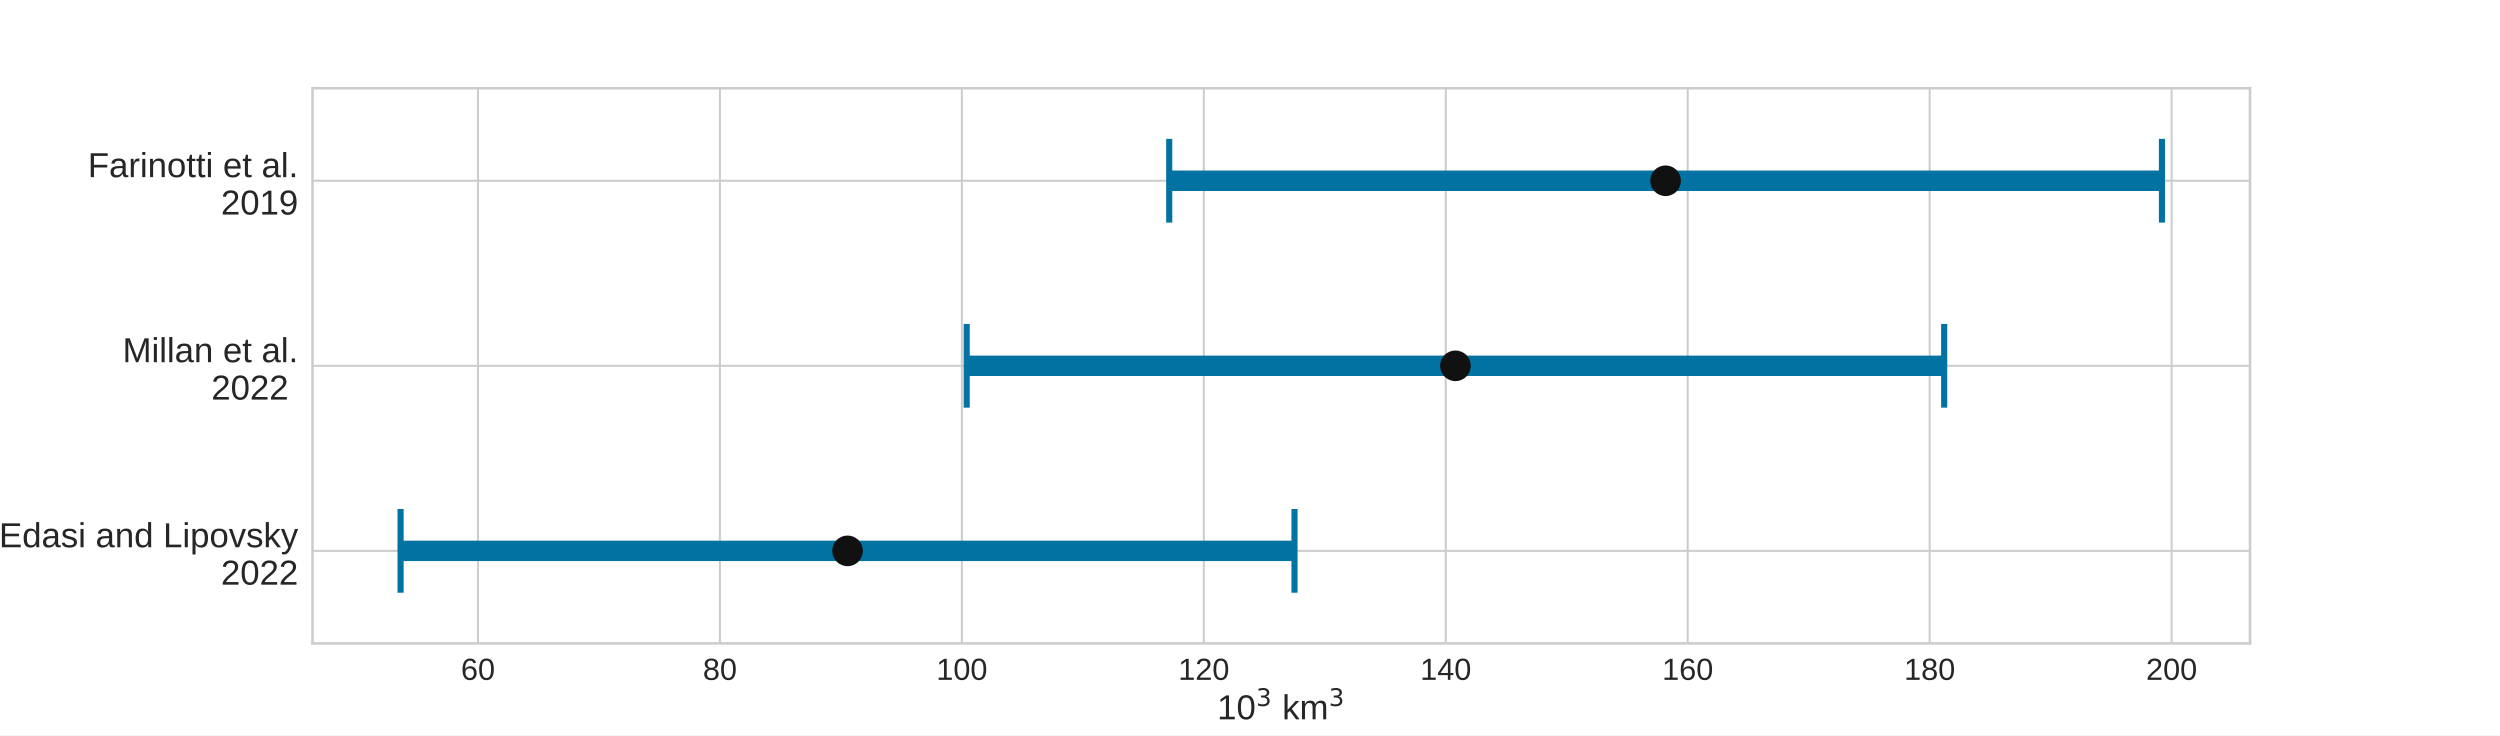
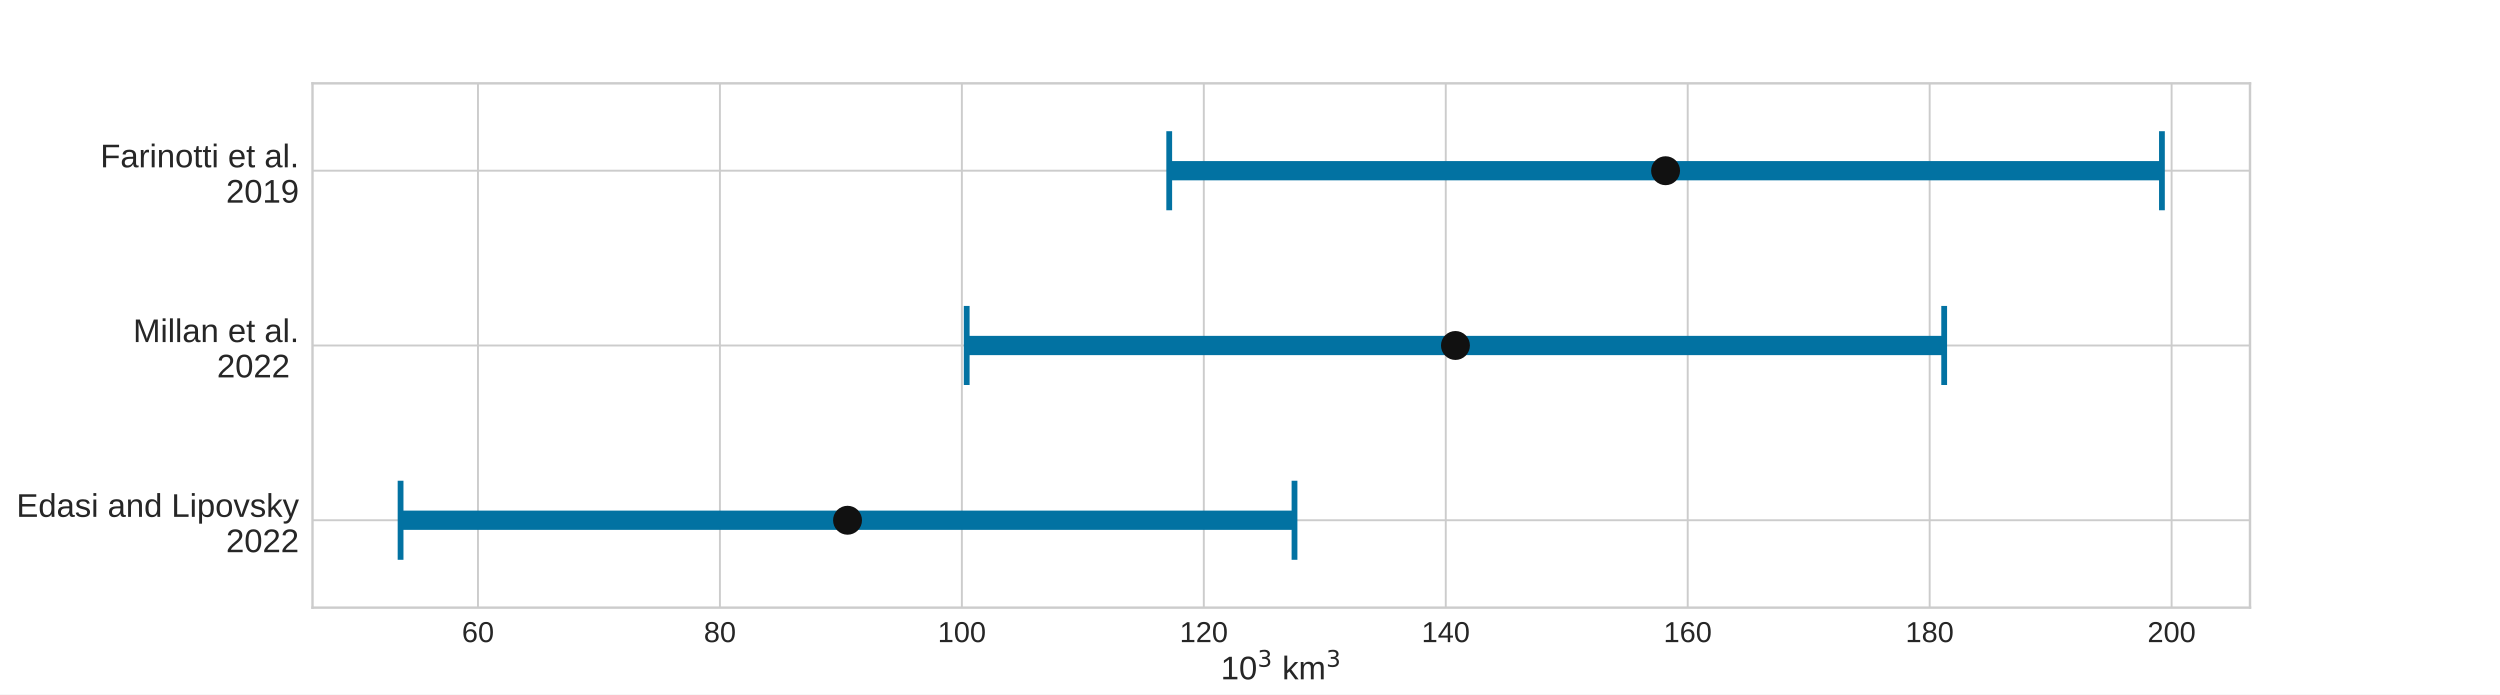
- <svg xmlns="http://www.w3.org/2000/svg" xmlns:xlink="http://www.w3.org/1999/xlink" width="1224pt" height="360pt" viewBox="0 0 1224 360" version="1.1">
+ <svg xmlns="http://www.w3.org/2000/svg" xmlns:xlink="http://www.w3.org/1999/xlink" width="1296pt" height="360pt" viewBox="0 0 1296 360" version="1.1">
  <defs>
    <style type="text/css">*{stroke-linejoin: round; stroke-linecap: butt}</style>
  </defs>
  <g id="figure_1">
    <g id="patch_1">
-       <path d="M 0 360  L 1224 360  L 1224 0  L 0 0  z " style="fill: #ffffff" />
+       <path d="M 0 360  L 1296 360  L 1296 0  L 0 0  z " style="fill: #ffffff" />
    </g>
    <g id="axes_1">
      <g id="patch_2">
-         <path d="M 153 315  L 1101.6 315  L 1101.6 43.2  L 153 43.2  z " style="fill: #ffffff" />
+         <path d="M 162 315  L 1166.4 315  L 1166.4 43.2  L 162 43.2  z " style="fill: #ffffff" />
      </g>
      <g id="matplotlib.axis_1">
        <g id="xtick_1">
          <g id="line2d_1">
-             <path d="M 234.015 315  L 234.015 43.2  " clip-path="url(#pdaa3b14c28)" style="fill: none; stroke: #cccccc; stroke-linecap: round" />
+             <path d="M 247.781 315  L 247.781 43.2  " clip-path="url(#pab6f870340)" style="fill: none; stroke: #cccccc; stroke-linecap: round" />
          </g>
          <g id="line2d_2" />
          <g id="text_1">
-             <g style="fill: #262626" transform="translate(225.674 332.8703)scale(0.15 -0.15)">
+             <g style="fill: #262626" transform="translate(239.4396 332.8703)scale(0.15 -0.15)">
              <defs>
                <path id="LiberationSans-36" d="M 3278 1441  Q 3278 744 2900 340  Q 2522 -63 1856 -63  Q 1113 -63 719 490  Q 325 1044 325 2100  Q 325 3244 734 3856  Q 1144 4469 1900 4469  Q 2897 4469 3156 3572  L 2619 3475  Q 2453 4013 1894 4013  Q 1413 4013 1148 3564  Q 884 3116 884 2266  Q 1038 2550 1316 2698  Q 1594 2847 1953 2847  Q 2563 2847 2920 2465  Q 3278 2084 3278 1441  z M 2706 1416  Q 2706 1894 2472 2153  Q 2238 2413 1819 2413  Q 1425 2413 1183 2183  Q 941 1953 941 1550  Q 941 1041 1192 716  Q 1444 391 1838 391  Q 2244 391 2475 664  Q 2706 938 2706 1416  z " transform="scale(0.015625)" />
                <path id="LiberationSans-30" d="M 3309 2203  Q 3309 1100 2920 518  Q 2531 -63 1772 -63  Q 1013 -63 631 515  Q 250 1094 250 2203  Q 250 3338 620 3903  Q 991 4469 1791 4469  Q 2569 4469 2939 3897  Q 3309 3325 3309 2203  z M 2738 2203  Q 2738 3156 2517 3584  Q 2297 4013 1791 4013  Q 1272 4013 1045 3591  Q 819 3169 819 2203  Q 819 1266 1048 831  Q 1278 397 1778 397  Q 2275 397 2506 840  Q 2738 1284 2738 2203  z " transform="scale(0.015625)" />
              </defs>
              <use xlink:href="#LiberationSans-36" />
              <use xlink:href="#LiberationSans-30" x="55.615" />
            </g>
          </g>
        </g>
        <g id="xtick_2">
          <g id="line2d_3">
-             <path d="M 352.473 315  L 352.473 43.2  " clip-path="url(#pdaa3b14c28)" style="fill: none; stroke: #cccccc; stroke-linecap: round" />
+             <path d="M 373.207 315  L 373.207 43.2  " clip-path="url(#pab6f870340)" style="fill: none; stroke: #cccccc; stroke-linecap: round" />
          </g>
          <g id="line2d_4" />
          <g id="text_2">
-             <g style="fill: #262626" transform="translate(344.1318 332.8703)scale(0.15 -0.15)">
+             <g style="fill: #262626" transform="translate(364.8655 332.8703)scale(0.15 -0.15)">
              <defs>
                <path id="LiberationSans-38" d="M 3281 1228  Q 3281 619 2893 278  Q 2506 -63 1781 -63  Q 1075 -63 676 271  Q 278 606 278 1222  Q 278 1653 525 1947  Q 772 2241 1156 2303  L 1156 2316  Q 797 2400 589 2681  Q 381 2963 381 3341  Q 381 3844 757 4156  Q 1134 4469 1769 4469  Q 2419 4469 2795 4162  Q 3172 3856 3172 3334  Q 3172 2956 2962 2675  Q 2753 2394 2391 2322  L 2391 2309  Q 2813 2241 3047 1952  Q 3281 1663 3281 1228  z M 2588 3303  Q 2588 4050 1769 4050  Q 1372 4050 1164 3862  Q 956 3675 956 3303  Q 956 2925 1170 2726  Q 1384 2528 1775 2528  Q 2172 2528 2380 2711  Q 2588 2894 2588 3303  z M 2697 1281  Q 2697 1691 2453 1898  Q 2209 2106 1769 2106  Q 1341 2106 1100 1882  Q 859 1659 859 1269  Q 859 359 1788 359  Q 2247 359 2472 579  Q 2697 800 2697 1281  z " transform="scale(0.015625)" />
              </defs>
              <use xlink:href="#LiberationSans-38" />
              <use xlink:href="#LiberationSans-30" x="55.615" />
            </g>
          </g>
        </g>
        <g id="xtick_3">
          <g id="line2d_5">
-             <path d="M 470.931 315  L 470.931 43.2  " clip-path="url(#pdaa3b14c28)" style="fill: none; stroke: #cccccc; stroke-linecap: round" />
+             <path d="M 498.633 315  L 498.633 43.2  " clip-path="url(#pab6f870340)" style="fill: none; stroke: #cccccc; stroke-linecap: round" />
          </g>
          <g id="line2d_6" />
          <g id="text_3">
-             <g style="fill: #262626" transform="translate(458.4189 332.8703)scale(0.15 -0.15)">
+             <g style="fill: #262626" transform="translate(486.1207 332.8703)scale(0.15 -0.15)">
              <defs>
                <path id="LiberationSans-31" d="M 488 0  L 488 478  L 1609 478  L 1609 3866  L 616 3156  L 616 3688  L 1656 4403  L 2175 4403  L 2175 478  L 3247 478  L 3247 0  L 488 0  z " transform="scale(0.015625)" />
              </defs>
              <use xlink:href="#LiberationSans-31" />
              <use xlink:href="#LiberationSans-30" x="55.615" />
              <use xlink:href="#LiberationSans-30" x="111.23" />
            </g>
          </g>
        </g>
        <g id="xtick_4">
          <g id="line2d_7">
-             <path d="M 589.389 315  L 589.389 43.2  " clip-path="url(#pdaa3b14c28)" style="fill: none; stroke: #cccccc; stroke-linecap: round" />
+             <path d="M 624.059 315  L 624.059 43.2  " clip-path="url(#pab6f870340)" style="fill: none; stroke: #cccccc; stroke-linecap: round" />
          </g>
          <g id="line2d_8" />
          <g id="text_4">
-             <g style="fill: #262626" transform="translate(576.8767 332.8703)scale(0.15 -0.15)">
+             <g style="fill: #262626" transform="translate(611.5467 332.8703)scale(0.15 -0.15)">
              <defs>
                <path id="LiberationSans-32" d="M 322 0  L 322 397  Q 481 763 711 1042  Q 941 1322 1194 1548  Q 1447 1775 1695 1969  Q 1944 2163 2144 2356  Q 2344 2550 2467 2762  Q 2591 2975 2591 3244  Q 2591 3606 2378 3806  Q 2166 4006 1788 4006  Q 1428 4006 1195 3811  Q 963 3616 922 3263  L 347 3316  Q 409 3844 795 4156  Q 1181 4469 1788 4469  Q 2453 4469 2811 4155  Q 3169 3841 3169 3263  Q 3169 3006 3051 2753  Q 2934 2500 2703 2247  Q 2472 1994 1819 1463  Q 1459 1169 1246 933  Q 1034 697 941 478  L 3238 478  L 3238 0  L 322 0  z " transform="scale(0.015625)" />
              </defs>
              <use xlink:href="#LiberationSans-31" />
              <use xlink:href="#LiberationSans-32" x="55.615" />
              <use xlink:href="#LiberationSans-30" x="111.23" />
            </g>
          </g>
        </g>
        <g id="xtick_5">
          <g id="line2d_9">
-             <path d="M 707.847 315  L 707.847 43.2  " clip-path="url(#pdaa3b14c28)" style="fill: none; stroke: #cccccc; stroke-linecap: round" />
+             <path d="M 749.485 315  L 749.485 43.2  " clip-path="url(#pab6f870340)" style="fill: none; stroke: #cccccc; stroke-linecap: round" />
          </g>
          <g id="line2d_10" />
          <g id="text_5">
-             <g style="fill: #262626" transform="translate(695.3346 332.8703)scale(0.15 -0.15)">
+             <g style="fill: #262626" transform="translate(736.9726 332.8703)scale(0.15 -0.15)">
              <defs>
                <path id="LiberationSans-34" d="M 2753 997  L 2753 0  L 2222 0  L 2222 997  L 147 997  L 147 1434  L 2163 4403  L 2753 4403  L 2753 1441  L 3372 1441  L 3372 997  L 2753 997  z M 2222 3769  Q 2216 3750 2134 3603  Q 2053 3456 2013 3397  L 884 1734  L 716 1503  L 666 1441  L 2222 1441  L 2222 3769  z " transform="scale(0.015625)" />
              </defs>
              <use xlink:href="#LiberationSans-31" />
              <use xlink:href="#LiberationSans-34" x="55.615" />
              <use xlink:href="#LiberationSans-30" x="111.23" />
            </g>
          </g>
        </g>
        <g id="xtick_6">
          <g id="line2d_11">
-             <path d="M 826.304 315  L 826.304 43.2  " clip-path="url(#pdaa3b14c28)" style="fill: none; stroke: #cccccc; stroke-linecap: round" />
+             <path d="M 874.911 315  L 874.911 43.2  " clip-path="url(#pab6f870340)" style="fill: none; stroke: #cccccc; stroke-linecap: round" />
          </g>
          <g id="line2d_12" />
          <g id="text_6">
-             <g style="fill: #262626" transform="translate(813.7924 332.8703)scale(0.15 -0.15)">
+             <g style="fill: #262626" transform="translate(862.3985 332.8703)scale(0.15 -0.15)">
              <use xlink:href="#LiberationSans-31" />
              <use xlink:href="#LiberationSans-36" x="55.615" />
              <use xlink:href="#LiberationSans-30" x="111.23" />
            </g>
          </g>
        </g>
        <g id="xtick_7">
          <g id="line2d_13">
-             <path d="M 944.762 315  L 944.762 43.2  " clip-path="url(#pdaa3b14c28)" style="fill: none; stroke: #cccccc; stroke-linecap: round" />
+             <path d="M 1000.337 315  L 1000.337 43.2  " clip-path="url(#pab6f870340)" style="fill: none; stroke: #cccccc; stroke-linecap: round" />
          </g>
          <g id="line2d_14" />
          <g id="text_7">
-             <g style="fill: #262626" transform="translate(932.2502 332.8703)scale(0.15 -0.15)">
+             <g style="fill: #262626" transform="translate(987.8245 332.8703)scale(0.15 -0.15)">
              <use xlink:href="#LiberationSans-31" />
              <use xlink:href="#LiberationSans-38" x="55.615" />
              <use xlink:href="#LiberationSans-30" x="111.23" />
            </g>
          </g>
        </g>
        <g id="xtick_8">
          <g id="line2d_15">
-             <path d="M 1063.22 315  L 1063.22 43.2  " clip-path="url(#pdaa3b14c28)" style="fill: none; stroke: #cccccc; stroke-linecap: round" />
+             <path d="M 1125.762 315  L 1125.762 43.2  " clip-path="url(#pab6f870340)" style="fill: none; stroke: #cccccc; stroke-linecap: round" />
          </g>
          <g id="line2d_16" />
          <g id="text_8">
-             <g style="fill: #262626" transform="translate(1050.708 332.8703)scale(0.15 -0.15)">
+             <g style="fill: #262626" transform="translate(1113.25 332.8703)scale(0.15 -0.15)">
              <use xlink:href="#LiberationSans-32" />
              <use xlink:href="#LiberationSans-30" x="55.615" />
              <use xlink:href="#LiberationSans-30" x="111.23" />
            </g>
          </g>
        </g>
        <g id="text_9">
-           <g style="fill: #262626" transform="translate(595.935 352.3025)scale(0.17 -0.17)">
+           <g style="fill: #262626" transform="translate(632.835 352.3025)scale(0.17 -0.17)">
            <defs>
              <path id="DejaVuSans-33" d="M 2597 2516  Q 3050 2419 3304 2112  Q 3559 1806 3559 1356  Q 3559 666 3084 287  Q 2609 -91 1734 -91  Q 1441 -91 1130 -33  Q 819 25 488 141  L 488 750  Q 750 597 1062 519  Q 1375 441 1716 441  Q 2309 441 2620 675  Q 2931 909 2931 1356  Q 2931 1769 2642 2001  Q 2353 2234 1838 2234  L 1294 2234  L 1294 2753  L 1863 2753  Q 2328 2753 2575 2939  Q 2822 3125 2822 3475  Q 2822 3834 2567 4026  Q 2313 4219 1838 4219  Q 1578 4219 1281 4162  Q 984 4106 628 3988  L 628 4550  Q 988 4650 1302 4700  Q 1616 4750 1894 4750  Q 2613 4750 3031 4423  Q 3450 4097 3450 3541  Q 3450 3153 3228 2886  Q 3006 2619 2597 2516  z " transform="scale(0.015625)" />
              <path id="LiberationSans-20" transform="scale(0.015625)" />
              <path id="LiberationSans-6b" d="M 2550 0  L 1406 1544  L 994 1203  L 994 0  L 431 0  L 431 4638  L 994 4638  L 994 1741  L 2478 3381  L 3138 3381  L 1766 1928  L 3209 0  L 2550 0  z " transform="scale(0.015625)" />
              <path id="LiberationSans-6d" d="M 2400 0  L 2400 2144  Q 2400 2634 2265 2821  Q 2131 3009 1781 3009  Q 1422 3009 1212 2734  Q 1003 2459 1003 1959  L 1003 0  L 444 0  L 444 2659  Q 444 3250 425 3381  L 956 3381  Q 959 3366 962 3297  Q 966 3228 970 3139  Q 975 3050 981 2803  L 991 2803  Q 1172 3163 1406 3303  Q 1641 3444 1978 3444  Q 2363 3444 2586 3291  Q 2809 3138 2897 2803  L 2906 2803  Q 3081 3144 3329 3294  Q 3578 3444 3931 3444  Q 4444 3444 4676 3166  Q 4909 2888 4909 2253  L 4909 0  L 4353 0  L 4353 2144  Q 4353 2634 4218 2821  Q 4084 3009 3734 3009  Q 3366 3009 3161 2736  Q 2956 2463 2956 1959  L 2956 0  L 2400 0  z " transform="scale(0.015625)" />
            </defs>
            <use xlink:href="#LiberationSans-31" transform="translate(0 0.765625)" />
            <use xlink:href="#LiberationSans-30" transform="translate(55.61523 0.765625)" />
            <use xlink:href="#DejaVuSans-33" transform="translate(112.1875 39.04688)scale(0.7)" />
            <use xlink:href="#LiberationSans-20" transform="translate(159.458 0.765625)" />
            <use xlink:href="#LiberationSans-6b" transform="translate(187.2412 0.765625)" />
            <use xlink:href="#LiberationSans-6d" transform="translate(237.2412 0.765625)" />
            <use xlink:href="#DejaVuSans-33" transform="translate(321.499 39.04688)scale(0.7)" />
          </g>
        </g>
      </g>
      <g id="matplotlib.axis_2">
        <g id="ytick_1">
          <g id="line2d_17">
-             <path d="M 153 269.7  L 1101.6 269.7  " clip-path="url(#pdaa3b14c28)" style="fill: none; stroke: #cccccc; stroke-linecap: round" />
+             <path d="M 162 269.7  L 1166.4 269.7  " clip-path="url(#pab6f870340)" style="fill: none; stroke: #cccccc; stroke-linecap: round" />
          </g>
          <g id="line2d_18" />
          <g id="text_10">
-             <g style="fill: #262626" transform="translate(-0.468281 267.9362)scale(0.17 -0.17)">
+             <g style="fill: #262626" transform="translate(8.531719 267.9362)scale(0.17 -0.17)">
              <defs>
                <path id="LiberationSans-45" d="M 525 0  L 525 4403  L 3866 4403  L 3866 3916  L 1122 3916  L 1122 2503  L 3678 2503  L 3678 2022  L 1122 2022  L 1122 488  L 3994 488  L 3994 0  L 525 0  z " transform="scale(0.015625)" />
                <path id="LiberationSans-64" d="M 2566 544  Q 2409 219 2151 78  Q 1894 -63 1513 -63  Q 872 -63 570 368  Q 269 800 269 1675  Q 269 3444 1513 3444  Q 1897 3444 2153 3303  Q 2409 3163 2566 2856  L 2572 2856  L 2566 3234  L 2566 4638  L 3128 4638  L 3128 697  Q 3128 169 3147 0  L 2609 0  Q 2600 50 2589 231  Q 2578 413 2578 544  L 2566 544  z M 859 1694  Q 859 984 1046 678  Q 1234 372 1656 372  Q 2134 372 2350 703  Q 2566 1034 2566 1731  Q 2566 2403 2350 2715  Q 2134 3028 1663 3028  Q 1238 3028 1048 2714  Q 859 2400 859 1694  z " transform="scale(0.015625)" />
                <path id="LiberationSans-61" d="M 1294 -63  Q 784 -63 528 206  Q 272 475 272 944  Q 272 1469 617 1750  Q 963 2031 1731 2050  L 2491 2063  L 2491 2247  Q 2491 2659 2316 2837  Q 2141 3016 1766 3016  Q 1388 3016 1216 2887  Q 1044 2759 1009 2478  L 422 2531  Q 566 3444 1778 3444  Q 2416 3444 2737 3151  Q 3059 2859 3059 2306  L 3059 850  Q 3059 600 3125 473  Q 3191 347 3375 347  Q 3456 347 3559 369  L 3559 19  Q 3347 -31 3125 -31  Q 2813 -31 2670 133  Q 2528 297 2509 647  L 2491 647  Q 2275 259 1989 98  Q 1703 -63 1294 -63  z M 1422 359  Q 1731 359 1972 500  Q 2213 641 2352 886  Q 2491 1131 2491 1391  L 2491 1669  L 1875 1656  Q 1478 1650 1273 1575  Q 1069 1500 959 1344  Q 850 1188 850 934  Q 850 659 998 509  Q 1147 359 1422 359  z " transform="scale(0.015625)" />
                <path id="LiberationSans-73" d="M 2969 934  Q 2969 456 2608 196  Q 2247 -63 1597 -63  Q 966 -63 623 145  Q 281 353 178 794  L 675 891  Q 747 619 972 492  Q 1197 366 1597 366  Q 2025 366 2223 497  Q 2422 628 2422 891  Q 2422 1091 2284 1216  Q 2147 1341 1841 1422  L 1438 1528  Q 953 1653 748 1773  Q 544 1894 428 2066  Q 313 2238 313 2488  Q 313 2950 642 3192  Q 972 3434 1603 3434  Q 2163 3434 2492 3237  Q 2822 3041 2909 2606  L 2403 2544  Q 2356 2769 2151 2889  Q 1947 3009 1603 3009  Q 1222 3009 1040 2893  Q 859 2778 859 2544  Q 859 2400 934 2306  Q 1009 2213 1156 2147  Q 1303 2081 1775 1966  Q 2222 1853 2419 1758  Q 2616 1663 2730 1547  Q 2844 1431 2906 1279  Q 2969 1128 2969 934  z " transform="scale(0.015625)" />
                <path id="LiberationSans-69" d="M 428 4100  L 428 4638  L 991 4638  L 991 4100  L 428 4100  z M 428 0  L 428 3381  L 991 3381  L 991 0  L 428 0  z " transform="scale(0.015625)" />
                <path id="LiberationSans-6e" d="M 2578 0  L 2578 2144  Q 2578 2478 2512 2662  Q 2447 2847 2303 2928  Q 2159 3009 1881 3009  Q 1475 3009 1240 2731  Q 1006 2453 1006 1959  L 1006 0  L 444 0  L 444 2659  Q 444 3250 425 3381  L 956 3381  Q 959 3366 962 3297  Q 966 3228 970 3139  Q 975 3050 981 2803  L 991 2803  Q 1184 3153 1439 3298  Q 1694 3444 2072 3444  Q 2628 3444 2886 3167  Q 3144 2891 3144 2253  L 3144 0  L 2578 0  z " transform="scale(0.015625)" />
                <path id="LiberationSans-4c" d="M 525 0  L 525 4403  L 1122 4403  L 1122 488  L 3347 488  L 3347 0  L 525 0  z " transform="scale(0.015625)" />
                <path id="LiberationSans-70" d="M 3291 1706  Q 3291 -63 2047 -63  Q 1266 -63 997 525  L 981 525  Q 994 500 994 -6  L 994 -1328  L 431 -1328  L 431 2691  Q 431 3213 413 3381  L 956 3381  Q 959 3369 965 3292  Q 972 3216 980 3056  Q 988 2897 988 2838  L 1000 2838  Q 1150 3150 1397 3295  Q 1644 3441 2047 3441  Q 2672 3441 2981 3022  Q 3291 2603 3291 1706  z M 2700 1694  Q 2700 2400 2509 2703  Q 2319 3006 1903 3006  Q 1569 3006 1380 2865  Q 1191 2725 1092 2426  Q 994 2128 994 1650  Q 994 984 1206 668  Q 1419 353 1897 353  Q 2316 353 2508 661  Q 2700 969 2700 1694  z " transform="scale(0.015625)" />
                <path id="LiberationSans-6f" d="M 3291 1694  Q 3291 806 2900 371  Q 2509 -63 1766 -63  Q 1025 -63 647 389  Q 269 841 269 1694  Q 269 3444 1784 3444  Q 2559 3444 2925 3017  Q 3291 2591 3291 1694  z M 2700 1694  Q 2700 2394 2492 2711  Q 2284 3028 1794 3028  Q 1300 3028 1079 2704  Q 859 2381 859 1694  Q 859 1025 1076 689  Q 1294 353 1759 353  Q 2266 353 2483 678  Q 2700 1003 2700 1694  z " transform="scale(0.015625)" />
                <path id="LiberationSans-76" d="M 1916 0  L 1250 0  L 22 3381  L 622 3381  L 1366 1181  Q 1406 1056 1581 441  L 1691 806  L 1813 1175  L 2581 3381  L 3178 3381  L 1916 0  z " transform="scale(0.015625)" />
                <path id="LiberationSans-79" d="M 597 -1328  Q 366 -1328 209 -1294  L 209 -872  Q 328 -891 472 -891  Q 997 -891 1303 -119  L 1356 16  L 16 3381  L 616 3381  L 1328 1513  Q 1344 1469 1366 1408  Q 1388 1347 1506 1000  Q 1625 653 1634 613  L 1853 1228  L 2594 3381  L 3188 3381  L 1888 0  Q 1678 -541 1497 -805  Q 1316 -1069 1095 -1198  Q 875 -1328 597 -1328  z " transform="scale(0.015625)" />
              </defs>
              <use xlink:href="#LiberationSans-45" />
              <use xlink:href="#LiberationSans-64" x="66.699" />
              <use xlink:href="#LiberationSans-61" x="122.314" />
              <use xlink:href="#LiberationSans-73" x="177.93" />
              <use xlink:href="#LiberationSans-69" x="227.93" />
              <use xlink:href="#LiberationSans-20" x="250.146" />
              <use xlink:href="#LiberationSans-61" x="277.93" />
              <use xlink:href="#LiberationSans-6e" x="333.545" />
              <use xlink:href="#LiberationSans-64" x="389.16" />
              <use xlink:href="#LiberationSans-20" x="444.775" />
              <use xlink:href="#LiberationSans-4c" x="472.559" />
              <use xlink:href="#LiberationSans-69" x="528.174" />
              <use xlink:href="#LiberationSans-70" x="550.391" />
              <use xlink:href="#LiberationSans-6f" x="606.006" />
              <use xlink:href="#LiberationSans-76" x="661.621" />
              <use xlink:href="#LiberationSans-73" x="711.621" />
              <use xlink:href="#LiberationSans-6b" x="761.621" />
              <use xlink:href="#LiberationSans-79" x="811.621" />
            </g>
-             <g style="fill: #262626" transform="translate(108.1856 286.2474)scale(0.17 -0.17)">
+             <g style="fill: #262626" transform="translate(117.1856 286.2474)scale(0.17 -0.17)">
              <use xlink:href="#LiberationSans-32" />
              <use xlink:href="#LiberationSans-30" x="55.615" />
              <use xlink:href="#LiberationSans-32" x="111.23" />
              <use xlink:href="#LiberationSans-32" x="166.846" />
            </g>
          </g>
        </g>
        <g id="ytick_2">
          <g id="line2d_19">
-             <path d="M 153 179.1  L 1101.6 179.1  " clip-path="url(#pdaa3b14c28)" style="fill: none; stroke: #cccccc; stroke-linecap: round" />
+             <path d="M 162 179.1  L 1166.4 179.1  " clip-path="url(#pab6f870340)" style="fill: none; stroke: #cccccc; stroke-linecap: round" />
          </g>
          <g id="line2d_20" />
          <g id="text_11">
-             <g style="fill: #262626" transform="translate(60.02516 177.3363)scale(0.17 -0.17)">
+             <g style="fill: #262626" transform="translate(69.02516 177.3363)scale(0.17 -0.17)">
              <defs>
                <path id="LiberationSans-4d" d="M 4269 0  L 4269 2938  Q 4269 3425 4297 3875  Q 4144 3316 4022 3000  L 2884 0  L 2466 0  L 1313 3000  L 1138 3531  L 1034 3875  L 1044 3528  L 1056 2938  L 1056 0  L 525 0  L 525 4403  L 1309 4403  L 2481 1350  Q 2544 1166 2601 955  Q 2659 744 2678 650  Q 2703 775 2783 1029  Q 2863 1284 2891 1350  L 4041 4403  L 4806 4403  L 4806 0  L 4269 0  z " transform="scale(0.015625)" />
                <path id="LiberationSans-6c" d="M 431 0  L 431 4638  L 994 4638  L 994 0  L 431 0  z " transform="scale(0.015625)" />
                <path id="LiberationSans-65" d="M 863 1572  Q 863 991 1103 675  Q 1344 359 1806 359  Q 2172 359 2392 506  Q 2613 653 2691 878  L 3184 738  Q 2881 -63 1806 -63  Q 1056 -63 664 384  Q 272 831 272 1713  Q 272 2550 664 2997  Q 1056 3444 1784 3444  Q 3275 3444 3275 1647  L 3275 1572  L 863 1572  z M 2694 2003  Q 2647 2538 2422 2783  Q 2197 3028 1775 3028  Q 1366 3028 1127 2754  Q 888 2481 869 2003  L 2694 2003  z " transform="scale(0.015625)" />
                <path id="LiberationSans-74" d="M 1731 25  Q 1453 -50 1163 -50  Q 488 -50 488 716  L 488 2972  L 97 2972  L 97 3381  L 509 3381  L 675 4138  L 1050 4138  L 1050 3381  L 1675 3381  L 1675 2972  L 1050 2972  L 1050 838  Q 1050 594 1129 495  Q 1209 397 1406 397  Q 1519 397 1731 441  L 1731 25  z " transform="scale(0.015625)" />
                <path id="LiberationSans-2e" d="M 584 0  L 584 684  L 1194 684  L 1194 0  L 584 0  z " transform="scale(0.015625)" />
              </defs>
              <use xlink:href="#LiberationSans-4d" />
              <use xlink:href="#LiberationSans-69" x="83.301" />
              <use xlink:href="#LiberationSans-6c" x="105.518" />
              <use xlink:href="#LiberationSans-6c" x="127.734" />
              <use xlink:href="#LiberationSans-61" x="149.951" />
              <use xlink:href="#LiberationSans-6e" x="205.566" />
              <use xlink:href="#LiberationSans-20" x="261.182" />
              <use xlink:href="#LiberationSans-65" x="288.965" />
              <use xlink:href="#LiberationSans-74" x="344.58" />
              <use xlink:href="#LiberationSans-20" x="372.363" />
              <use xlink:href="#LiberationSans-61" x="400.146" />
              <use xlink:href="#LiberationSans-6c" x="455.762" />
              <use xlink:href="#LiberationSans-2e" x="477.979" />
            </g>
-             <g style="fill: #262626" transform="translate(103.4628 195.6474)scale(0.17 -0.17)">
+             <g style="fill: #262626" transform="translate(112.4628 195.6474)scale(0.17 -0.17)">
              <use xlink:href="#LiberationSans-32" />
              <use xlink:href="#LiberationSans-30" x="55.615" />
              <use xlink:href="#LiberationSans-32" x="111.23" />
              <use xlink:href="#LiberationSans-32" x="166.846" />
              <use xlink:href="#LiberationSans-20" x="222.461" />
            </g>
          </g>
        </g>
        <g id="ytick_3">
          <g id="line2d_21">
-             <path d="M 153 88.5  L 1101.6 88.5  " clip-path="url(#pdaa3b14c28)" style="fill: none; stroke: #cccccc; stroke-linecap: round" />
+             <path d="M 162 88.5  L 1166.4 88.5  " clip-path="url(#pab6f870340)" style="fill: none; stroke: #cccccc; stroke-linecap: round" />
          </g>
          <g id="line2d_22" />
          <g id="text_12">
-             <g style="fill: #262626" transform="translate(43.01984 86.73625)scale(0.17 -0.17)">
+             <g style="fill: #262626" transform="translate(52.01984 86.73625)scale(0.17 -0.17)">
              <defs>
                <path id="LiberationSans-46" d="M 1122 3916  L 1122 2278  L 3578 2278  L 3578 1784  L 1122 1784  L 1122 0  L 525 0  L 525 4403  L 3653 4403  L 3653 3916  L 1122 3916  z " transform="scale(0.015625)" />
                <path id="LiberationSans-72" d="M 444 0  L 444 2594  Q 444 2950 425 3381  L 956 3381  Q 981 2806 981 2691  L 994 2691  Q 1128 3125 1303 3284  Q 1478 3444 1797 3444  Q 1909 3444 2025 3413  L 2025 2897  Q 1913 2928 1725 2928  Q 1375 2928 1190 2626  Q 1006 2325 1006 1763  L 1006 0  L 444 0  z " transform="scale(0.015625)" />
              </defs>
              <use xlink:href="#LiberationSans-46" />
              <use xlink:href="#LiberationSans-61" x="61.084" />
              <use xlink:href="#LiberationSans-72" x="116.699" />
              <use xlink:href="#LiberationSans-69" x="150" />
              <use xlink:href="#LiberationSans-6e" x="172.217" />
              <use xlink:href="#LiberationSans-6f" x="227.832" />
              <use xlink:href="#LiberationSans-74" x="283.447" />
              <use xlink:href="#LiberationSans-74" x="311.23" />
              <use xlink:href="#LiberationSans-69" x="339.014" />
              <use xlink:href="#LiberationSans-20" x="361.23" />
              <use xlink:href="#LiberationSans-65" x="389.014" />
              <use xlink:href="#LiberationSans-74" x="444.629" />
              <use xlink:href="#LiberationSans-20" x="472.412" />
              <use xlink:href="#LiberationSans-61" x="500.195" />
              <use xlink:href="#LiberationSans-6c" x="555.811" />
              <use xlink:href="#LiberationSans-2e" x="578.027" />
            </g>
-             <g style="fill: #262626" transform="translate(108.1856 105.0474)scale(0.17 -0.17)">
+             <g style="fill: #262626" transform="translate(117.1856 105.0474)scale(0.17 -0.17)">
              <defs>
                <path id="LiberationSans-39" d="M 3256 2291  Q 3256 1156 2842 546  Q 2428 -63 1663 -63  Q 1147 -63 836 154  Q 525 372 391 856  L 928 941  Q 1097 391 1672 391  Q 2156 391 2422 841  Q 2688 1291 2700 2125  Q 2575 1844 2272 1673  Q 1969 1503 1606 1503  Q 1013 1503 656 1909  Q 300 2316 300 2988  Q 300 3678 687 4073  Q 1075 4469 1766 4469  Q 2500 4469 2878 3925  Q 3256 3381 3256 2291  z M 2644 2834  Q 2644 3366 2400 3689  Q 2156 4013 1747 4013  Q 1341 4013 1106 3736  Q 872 3459 872 2988  Q 872 2506 1106 2226  Q 1341 1947 1741 1947  Q 1984 1947 2193 2058  Q 2403 2169 2523 2372  Q 2644 2575 2644 2834  z " transform="scale(0.015625)" />
              </defs>
              <use xlink:href="#LiberationSans-32" />
              <use xlink:href="#LiberationSans-30" x="55.615" />
              <use xlink:href="#LiberationSans-31" x="111.23" />
              <use xlink:href="#LiberationSans-39" x="166.846" />
            </g>
          </g>
        </g>
      </g>
      <g id="LineCollection_1">
-         <path d="M 196.118 269.7  L 633.789 269.7  " clip-path="url(#pdaa3b14c28)" style="fill: none; stroke: #0272a2; stroke-width: 10" />
-         <path d="M 473.3 179.1  L 951.87 179.1  " clip-path="url(#pdaa3b14c28)" style="fill: none; stroke: #0272a2; stroke-width: 10" />
-         <path d="M 572.449 88.5  L 1058.482 88.5  " clip-path="url(#pdaa3b14c28)" style="fill: none; stroke: #0272a2; stroke-width: 10" />
+         <path d="M 207.655 269.7  L 671.07 269.7  " clip-path="url(#pab6f870340)" style="fill: none; stroke: #0272a2; stroke-width: 10" />
+         <path d="M 501.141 179.1  L 1007.862 179.1  " clip-path="url(#pab6f870340)" style="fill: none; stroke: #0272a2; stroke-width: 10" />
+         <path d="M 606.123 88.5  L 1120.745 88.5  " clip-path="url(#pab6f870340)" style="fill: none; stroke: #0272a2; stroke-width: 10" />
      </g>
      <g id="line2d_23">
        <defs>
-           <path id="me96cd3bef4" d="M 0 20.5  L 0 -20.5  " style="stroke: #0272a2; stroke-width: 3" />
+           <path id="m320494c490" d="M 0 20.5  L 0 -20.5  " style="stroke: #0272a2; stroke-width: 3" />
        </defs>
-         <g clip-path="url(#pdaa3b14c28)">
-           <use xlink:href="#me96cd3bef4" x="196.118" y="269.7" style="fill: #0272a2; stroke: #0272a2; stroke-width: 3" />
-           <use xlink:href="#me96cd3bef4" x="473.3" y="179.1" style="fill: #0272a2; stroke: #0272a2; stroke-width: 3" />
-           <use xlink:href="#me96cd3bef4" x="572.449" y="88.5" style="fill: #0272a2; stroke: #0272a2; stroke-width: 3" />
+         <g clip-path="url(#pab6f870340)">
+           <use xlink:href="#m320494c490" x="207.655" y="269.7" style="fill: #0272a2; stroke: #0272a2; stroke-width: 3" />
+           <use xlink:href="#m320494c490" x="501.141" y="179.1" style="fill: #0272a2; stroke: #0272a2; stroke-width: 3" />
+           <use xlink:href="#m320494c490" x="606.123" y="88.5" style="fill: #0272a2; stroke: #0272a2; stroke-width: 3" />
        </g>
      </g>
      <g id="line2d_24">
-         <g clip-path="url(#pdaa3b14c28)">
-           <use xlink:href="#me96cd3bef4" x="633.789" y="269.7" style="fill: #0272a2; stroke: #0272a2; stroke-width: 3" />
-           <use xlink:href="#me96cd3bef4" x="951.87" y="179.1" style="fill: #0272a2; stroke: #0272a2; stroke-width: 3" />
-           <use xlink:href="#me96cd3bef4" x="1058.482" y="88.5" style="fill: #0272a2; stroke: #0272a2; stroke-width: 3" />
+         <g clip-path="url(#pab6f870340)">
+           <use xlink:href="#m320494c490" x="671.07" y="269.7" style="fill: #0272a2; stroke: #0272a2; stroke-width: 3" />
+           <use xlink:href="#m320494c490" x="1007.862" y="179.1" style="fill: #0272a2; stroke: #0272a2; stroke-width: 3" />
+           <use xlink:href="#m320494c490" x="1120.745" y="88.5" style="fill: #0272a2; stroke: #0272a2; stroke-width: 3" />
        </g>
      </g>
      <g id="line2d_25">
        <defs>
-           <path id="mdf13b3247d" d="M 0 7.5  C 1.989 7.5 3.897 6.71 5.303 5.303  C 6.71 3.897 7.5 1.989 7.5 0  C 7.5 -1.989 6.71 -3.897 5.303 -5.303  C 3.897 -6.71 1.989 -7.5 0 -7.5  C -1.989 -7.5 -3.897 -6.71 -5.303 -5.303  C -6.71 -3.897 -7.5 -1.989 -7.5 0  C -7.5 1.989 -6.71 3.897 -5.303 5.303  C -3.897 6.71 -1.989 7.5 0 7.5  z " />
+           <path id="m4862654e55" d="M 0 7.5  C 1.989 7.5 3.897 6.71 5.303 5.303  C 6.71 3.897 7.5 1.989 7.5 0  C 7.5 -1.989 6.71 -3.897 5.303 -5.303  C 3.897 -6.71 1.989 -7.5 0 -7.5  C -1.989 -7.5 -3.897 -6.71 -5.303 -5.303  C -6.71 -3.897 -7.5 -1.989 -7.5 0  C -7.5 1.989 -6.71 3.897 -5.303 5.303  C -3.897 6.71 -1.989 7.5 0 7.5  z " />
        </defs>
-         <g clip-path="url(#pdaa3b14c28)">
-           <use xlink:href="#mdf13b3247d" x="414.953" y="269.7" style="fill: #111111" />
-           <use xlink:href="#mdf13b3247d" x="712.585" y="179.1" style="fill: #111111" />
-           <use xlink:href="#mdf13b3247d" x="815.466" y="88.5" style="fill: #111111" />
+         <g clip-path="url(#pab6f870340)">
+           <use xlink:href="#m4862654e55" x="439.362" y="269.7" style="fill: #111111" />
+           <use xlink:href="#m4862654e55" x="754.502" y="179.1" style="fill: #111111" />
+           <use xlink:href="#m4862654e55" x="863.434" y="88.5" style="fill: #111111" />
        </g>
      </g>
      <g id="patch_3">
-         <path d="M 153 315  L 153 43.2  " style="fill: none; stroke: #cccccc; stroke-width: 1.25; stroke-linejoin: miter; stroke-linecap: square" />
+         <path d="M 162 315  L 162 43.2  " style="fill: none; stroke: #cccccc; stroke-width: 1.25; stroke-linejoin: miter; stroke-linecap: square" />
      </g>
      <g id="patch_4">
-         <path d="M 1101.6 315  L 1101.6 43.2  " style="fill: none; stroke: #cccccc; stroke-width: 1.25; stroke-linejoin: miter; stroke-linecap: square" />
+         <path d="M 1166.4 315  L 1166.4 43.2  " style="fill: none; stroke: #cccccc; stroke-width: 1.25; stroke-linejoin: miter; stroke-linecap: square" />
      </g>
      <g id="patch_5">
-         <path d="M 153 315  L 1101.6 315  " style="fill: none; stroke: #cccccc; stroke-width: 1.25; stroke-linejoin: miter; stroke-linecap: square" />
+         <path d="M 162 315  L 1166.4 315  " style="fill: none; stroke: #cccccc; stroke-width: 1.25; stroke-linejoin: miter; stroke-linecap: square" />
      </g>
      <g id="patch_6">
-         <path d="M 153 43.2  L 1101.6 43.2  " style="fill: none; stroke: #cccccc; stroke-width: 1.25; stroke-linejoin: miter; stroke-linecap: square" />
+         <path d="M 162 43.2  L 1166.4 43.2  " style="fill: none; stroke: #cccccc; stroke-width: 1.25; stroke-linejoin: miter; stroke-linecap: square" />
      </g>
    </g>
  </g>
  <defs>
-     <clipPath id="pdaa3b14c28">
-       <rect x="153" y="43.2" width="948.6" height="271.8" />
+     <clipPath id="pab6f870340">
+       <rect x="162" y="43.2" width="1004.4" height="271.8" />
    </clipPath>
  </defs>
</svg>
